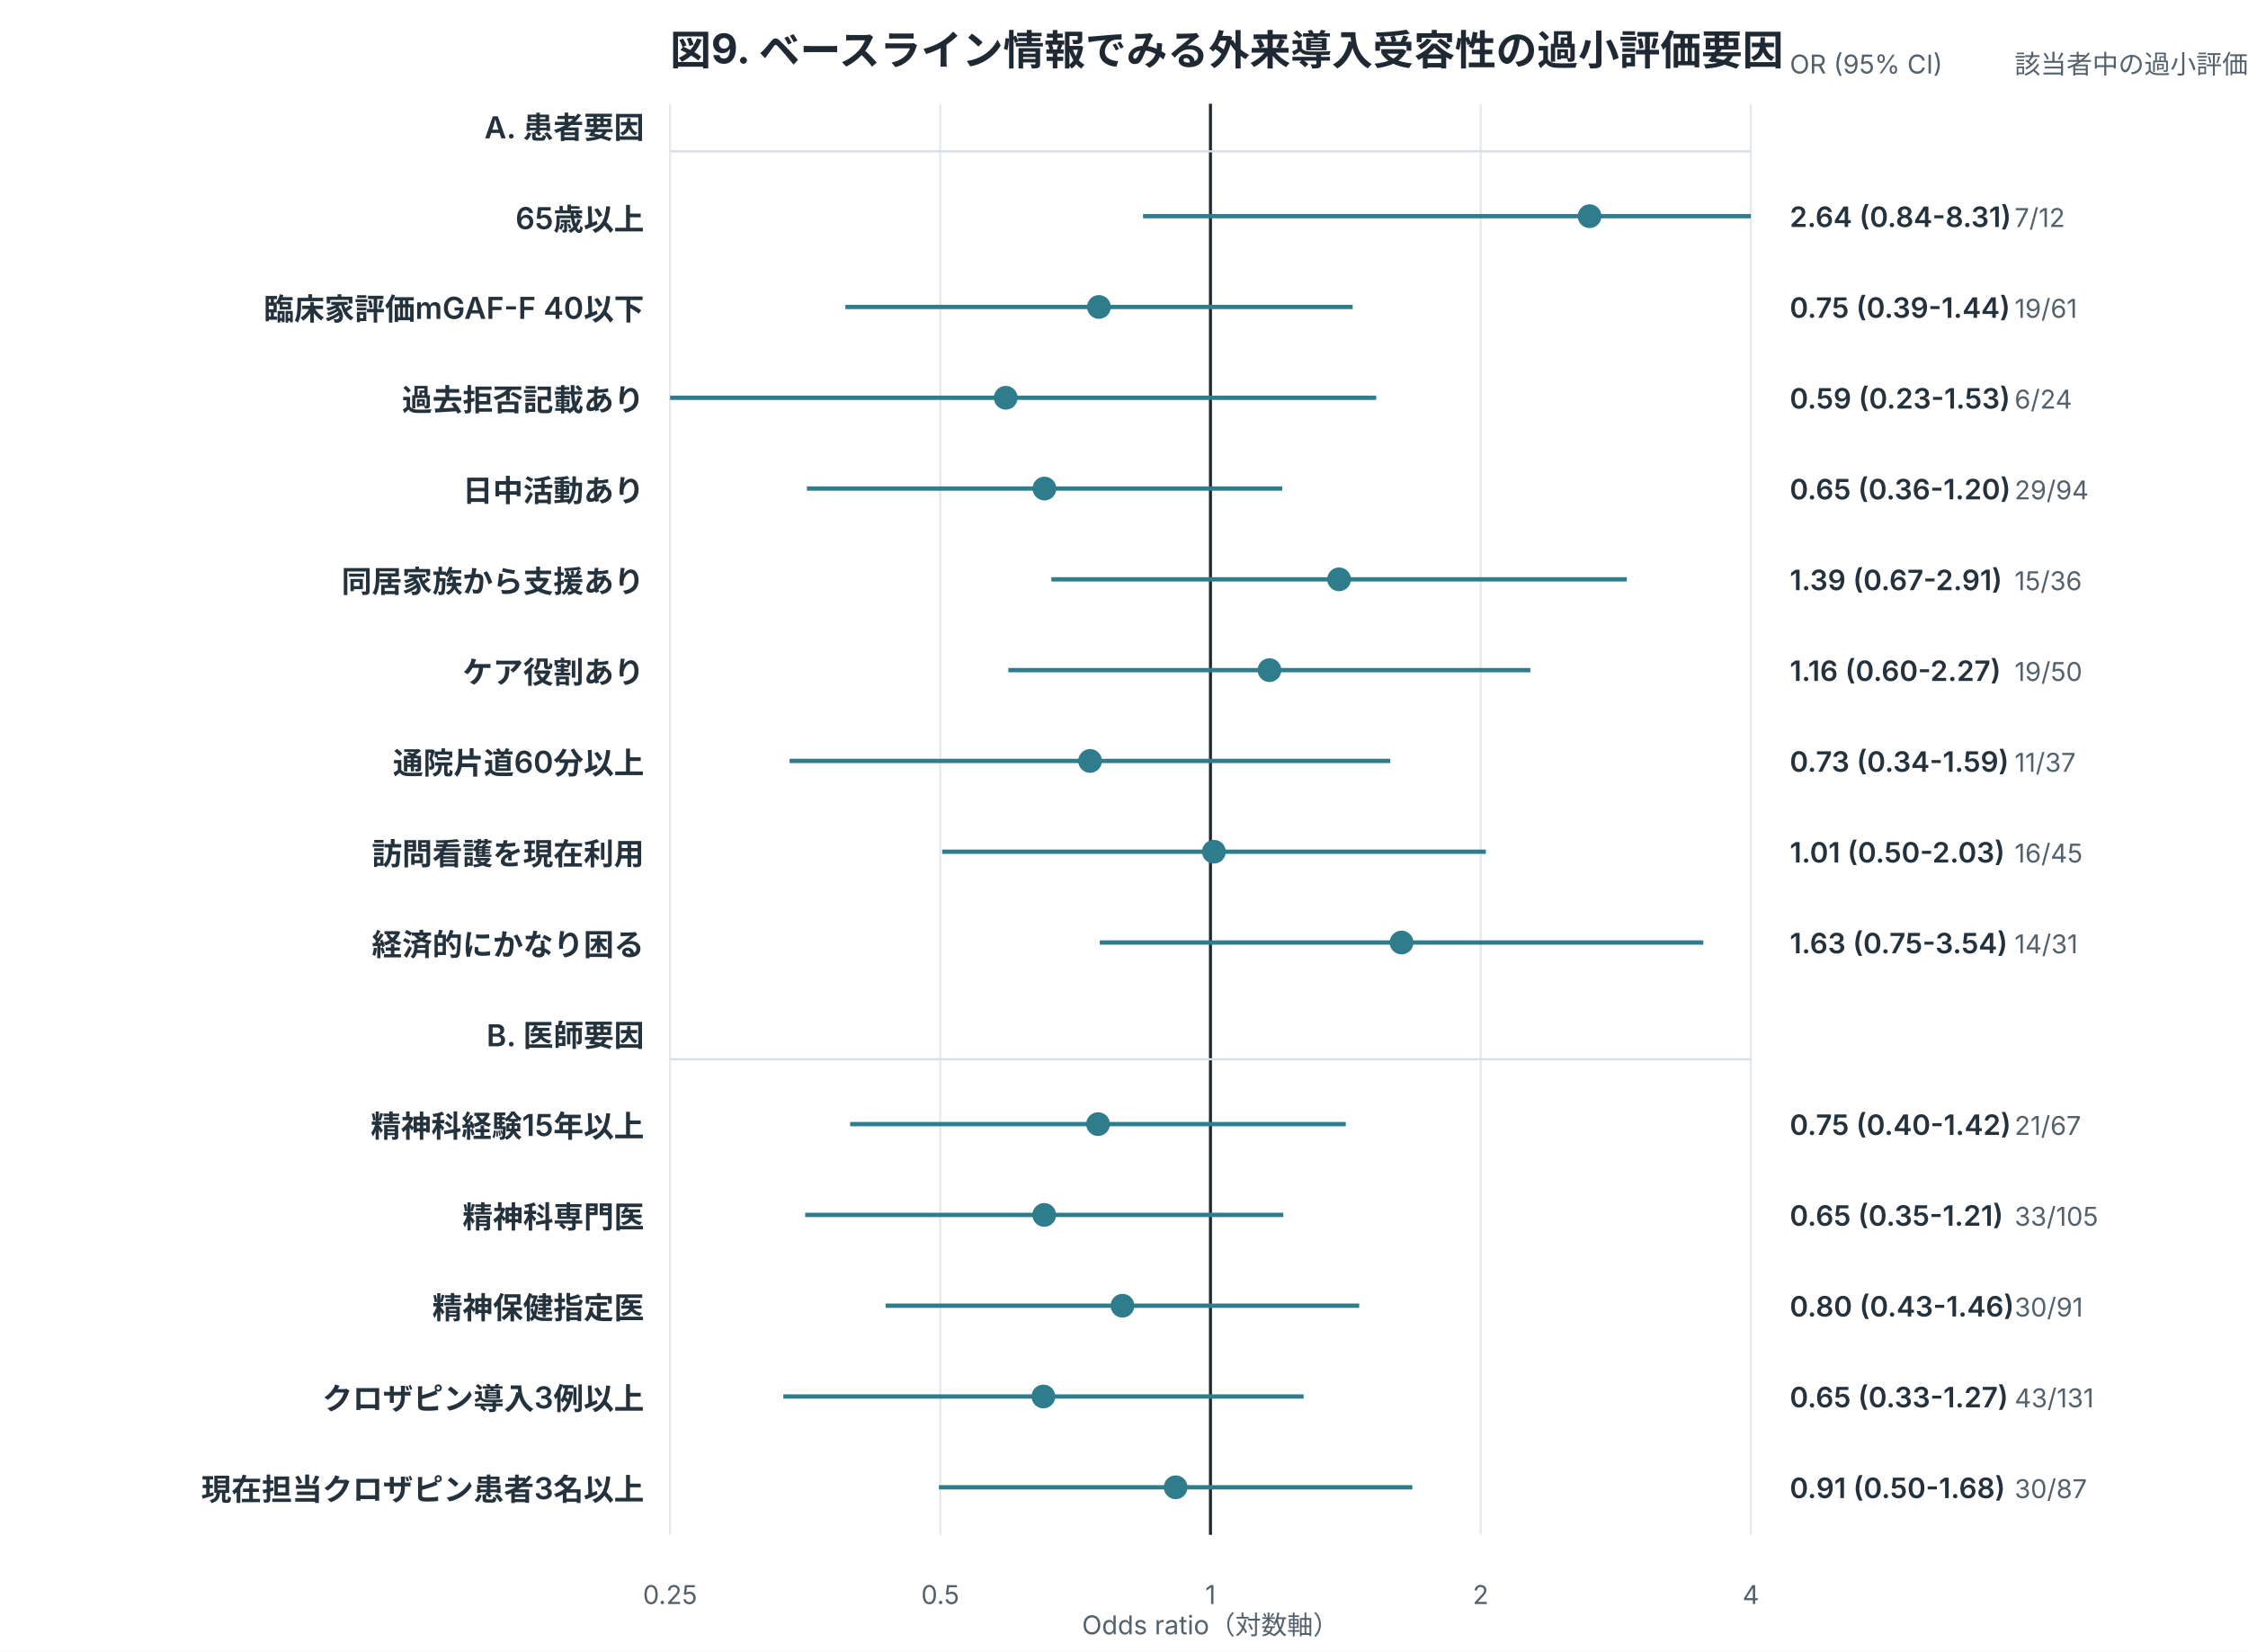
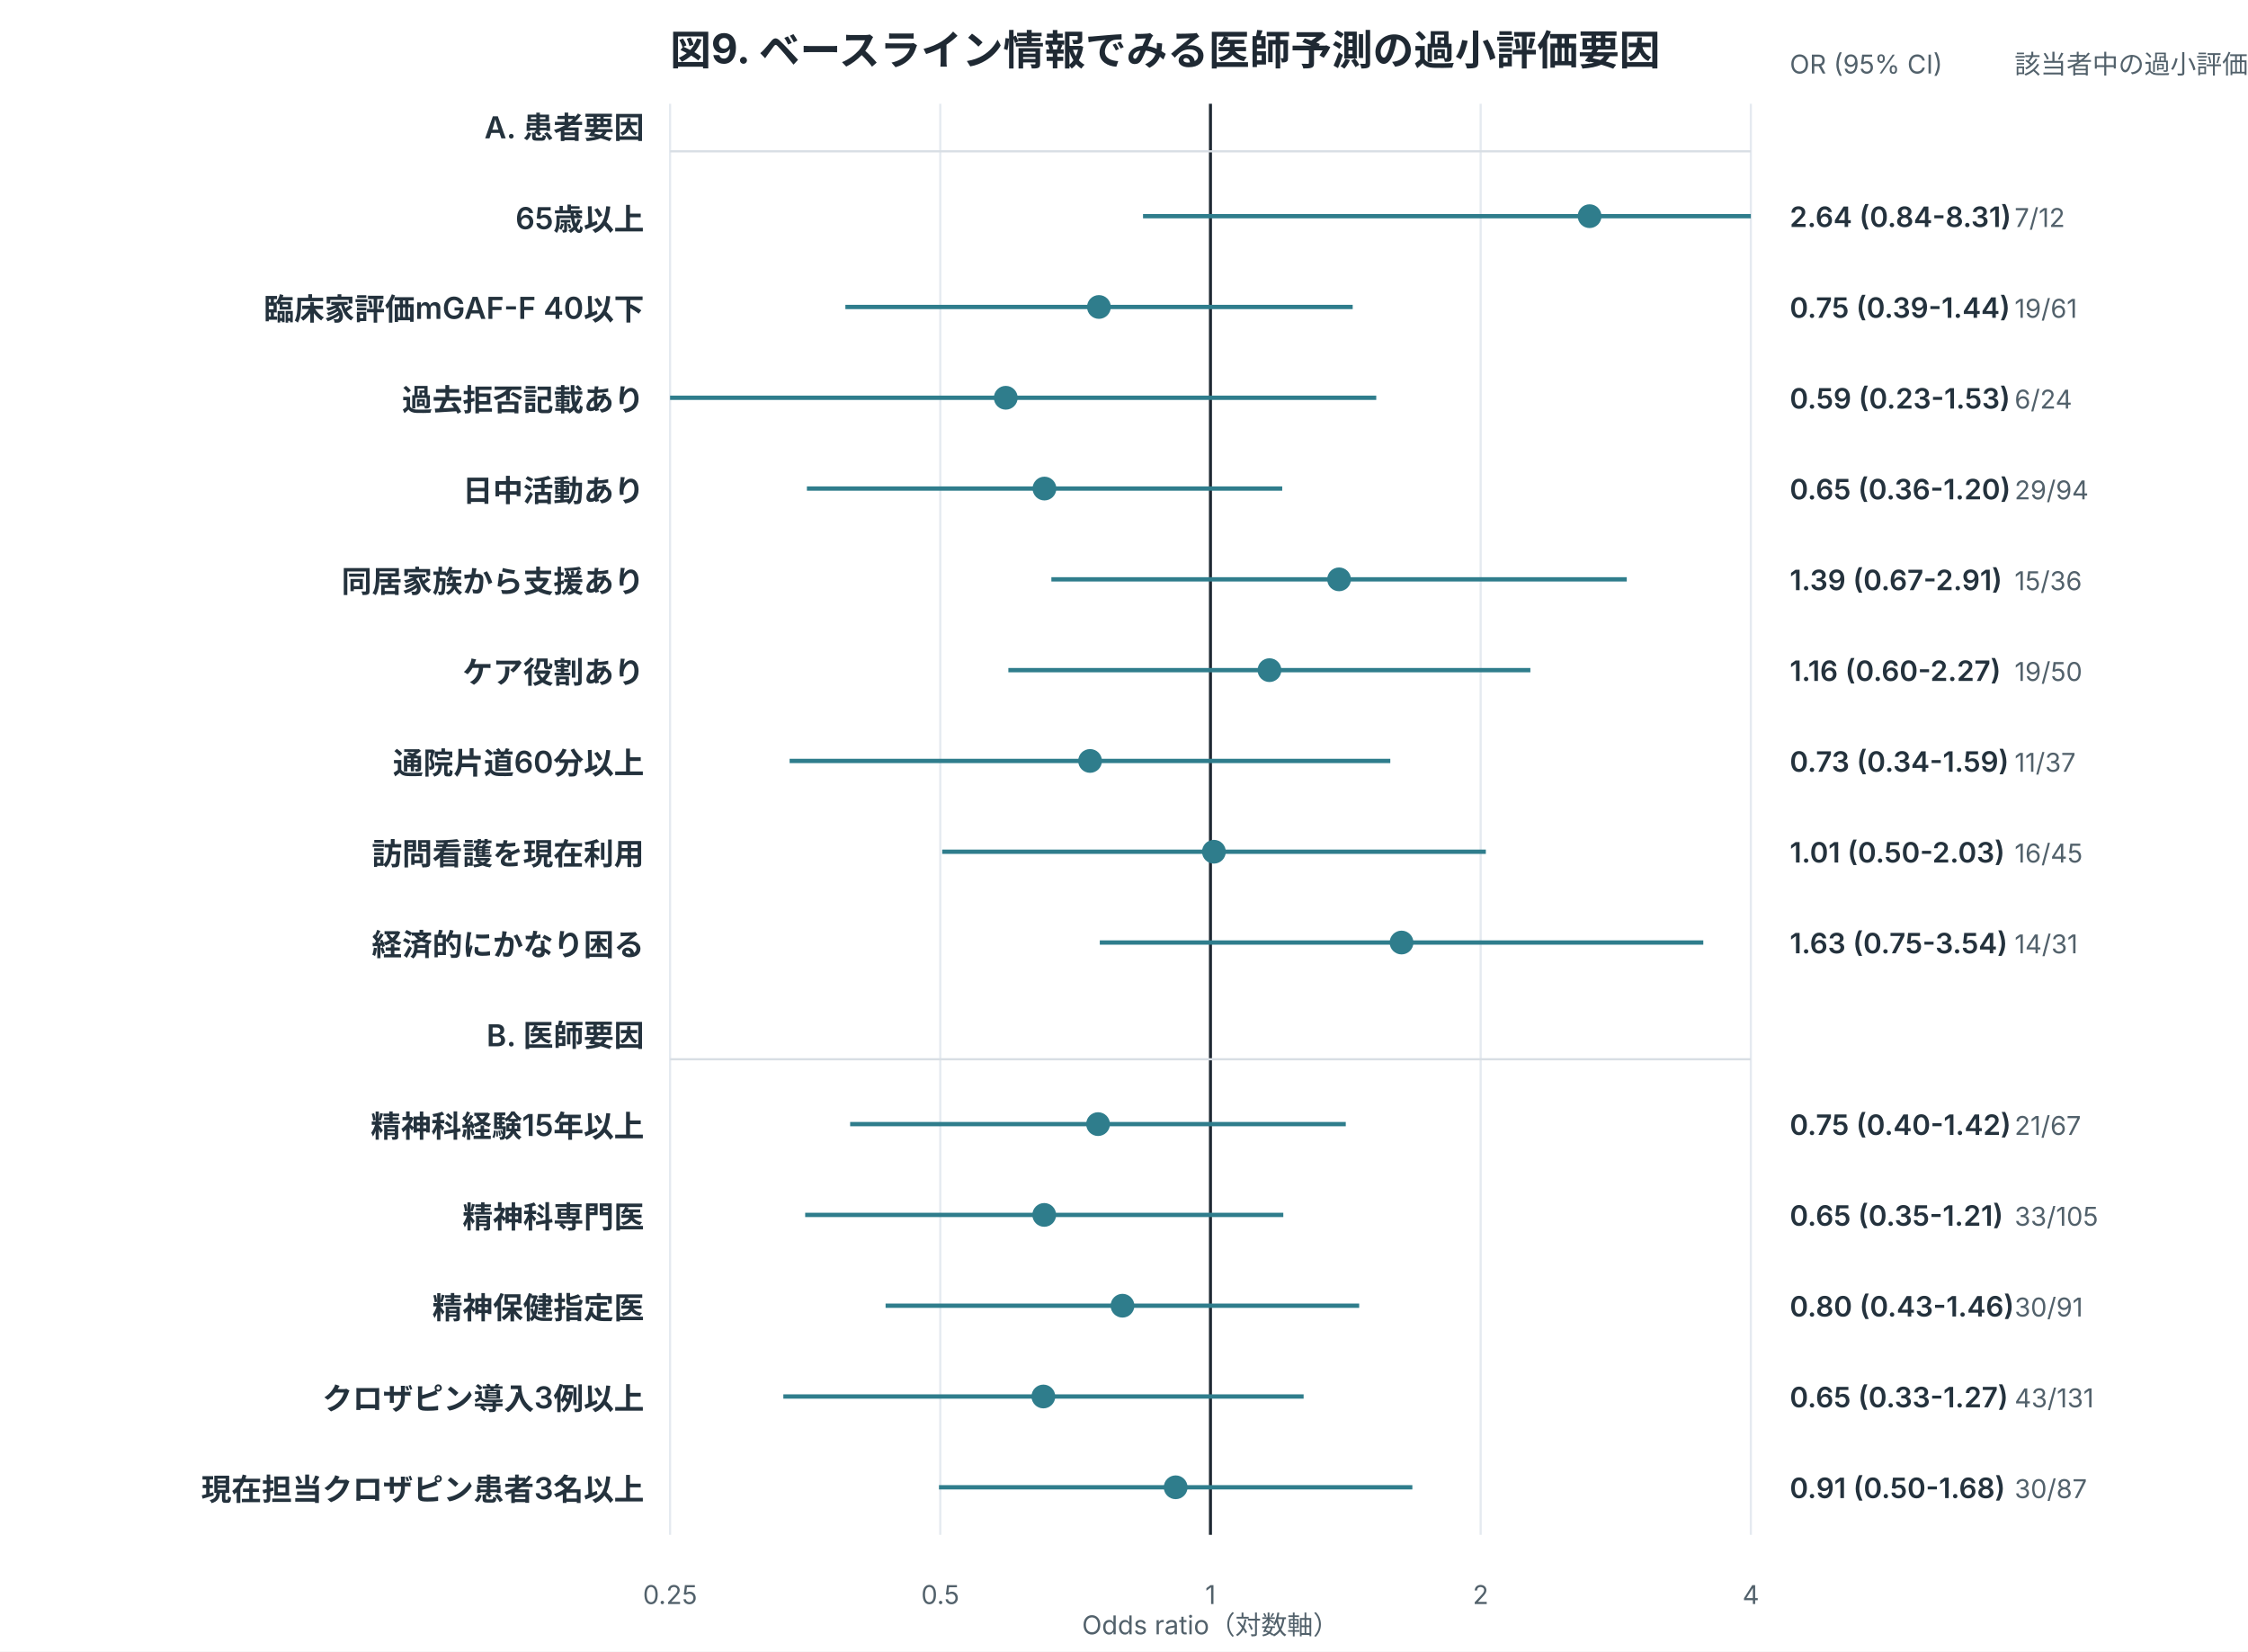
<svg xmlns="http://www.w3.org/2000/svg" width="1040" height="764" viewBox="0 0 1040 764" role="img">
  <style>
.title{font:700 19px -apple-system,BlinkMacSystemFont,"Segoe UI",sans-serif;fill:#1f2933}
.label{font:600 14px -apple-system,BlinkMacSystemFont,"Segoe UI",sans-serif;fill:#24323d}
.num{font:600 13px -apple-system,BlinkMacSystemFont,"Segoe UI",sans-serif;fill:#24323d}
.axis,.legend,.note{font:12px -apple-system,BlinkMacSystemFont,"Segoe UI",sans-serif;fill:#52616b}
.inside{font:700 13px -apple-system,BlinkMacSystemFont,"Segoe UI",sans-serif;fill:white}
.big{font:700 34px -apple-system,BlinkMacSystemFont,"Segoe UI",sans-serif;fill:#1f2933}
</style>
  <rect width="100%" height="100%" fill="white" />
-   <text x="310" y="30" class="title">図9. ベースライン情報でみる外来導入受容性の過小評価要因</text>
+   <text x="310" y="30" class="title">図9. ベースライン情報でみる医師予測の過小評価要因</text>
  <line x1="310.0" y1="48" x2="310.0" y2="710" stroke="#e5eaf0" stroke-width="1" />
  <text x="310.0" y="742" text-anchor="middle" class="axis">0.25</text>
  <line x1="435.0" y1="48" x2="435.0" y2="710" stroke="#e5eaf0" stroke-width="1" />
  <text x="435.0" y="742" text-anchor="middle" class="axis">0.5</text>
  <line x1="560.0" y1="48" x2="560.0" y2="710" stroke="#1f2933" stroke-width="1.4" />
  <text x="560.0" y="742" text-anchor="middle" class="axis">1</text>
  <line x1="685.0" y1="48" x2="685.0" y2="710" stroke="#e5eaf0" stroke-width="1" />
  <text x="685.0" y="742" text-anchor="middle" class="axis">2</text>
  <line x1="810.0" y1="48" x2="810.0" y2="710" stroke="#e5eaf0" stroke-width="1" />
  <text x="810.0" y="742" text-anchor="middle" class="axis">4</text>
  <text x="298" y="64" text-anchor="end" class="label">A. 患者要因</text>
  <line x1="310" y1="70" x2="810" y2="70" stroke="#d8dee4" />
  <text x="298" y="106" text-anchor="end" class="label">65歳以上</text>
  <line x1="528.8" y1="100" x2="810.0" y2="100" stroke="#2f7d8c" stroke-width="2" />
  <circle cx="735.4" cy="100" r="5.5" fill="#2f7d8c" />
  <text x="828" y="105" class="num">2.64 (0.84-8.31)</text>
  <text x="932" y="105" class="axis">7/12</text>
  <text x="298" y="148" text-anchor="end" class="label">臨床家評価mGAF-F 40以下</text>
  <line x1="391.1" y1="142" x2="625.8" y2="142" stroke="#2f7d8c" stroke-width="2" />
  <circle cx="508.4" cy="142" r="5.5" fill="#2f7d8c" />
  <text x="828" y="147" class="num">0.75 (0.39-1.44)</text>
  <text x="932" y="147" class="axis">19/61</text>
  <text x="298" y="190" text-anchor="end" class="label">過去拒否記載あり</text>
  <line x1="310.0" y1="184" x2="636.7" y2="184" stroke="#2f7d8c" stroke-width="2" />
  <circle cx="465.3" cy="184" r="5.5" fill="#2f7d8c" />
  <text x="828" y="189" class="num">0.59 (0.23-1.53)</text>
  <text x="932" y="189" class="axis">6/24</text>
  <text x="298" y="232" text-anchor="end" class="label">日中活動あり</text>
  <line x1="373.3" y1="226" x2="593.2" y2="226" stroke="#2f7d8c" stroke-width="2" />
  <circle cx="483.2" cy="226" r="5.5" fill="#2f7d8c" />
  <text x="828" y="231" class="num">0.65 (0.36-1.20)</text>
  <text x="932" y="231" class="axis">29/94</text>
  <text x="298" y="274" text-anchor="end" class="label">同居家族から支援あり</text>
  <line x1="486.4" y1="268" x2="752.6" y2="268" stroke="#2f7d8c" stroke-width="2" />
  <circle cx="619.5" cy="268" r="5.5" fill="#2f7d8c" />
  <text x="828" y="273" class="num">1.39 (0.67-2.91)</text>
  <text x="932" y="273" class="axis">15/36</text>
  <text x="298" y="316" text-anchor="end" class="label">ケア役割あり</text>
  <line x1="466.5" y1="310" x2="708.0" y2="310" stroke="#2f7d8c" stroke-width="2" />
  <circle cx="587.3" cy="310" r="5.5" fill="#2f7d8c" />
  <text x="828" y="315" class="num">1.16 (0.60-2.27)</text>
  <text x="932" y="315" class="axis">19/50</text>
  <text x="298" y="358" text-anchor="end" class="label">通院片道60分以上</text>
  <line x1="365.3" y1="352" x2="643.2" y2="352" stroke="#2f7d8c" stroke-width="2" />
  <circle cx="504.3" cy="352" r="5.5" fill="#2f7d8c" />
  <text x="828" y="357" class="num">0.73 (0.34-1.59)</text>
  <text x="932" y="357" class="axis">11/37</text>
  <text x="298" y="400" text-anchor="end" class="label">訪問看護を現在利用</text>
  <line x1="435.9" y1="394" x2="687.4" y2="394" stroke="#2f7d8c" stroke-width="2" />
  <circle cx="561.6" cy="394" r="5.5" fill="#2f7d8c" />
  <text x="828" y="399" class="num">1.01 (0.50-2.03)</text>
  <text x="932" y="399" class="axis">16/45</text>
  <text x="298" y="442" text-anchor="end" class="label">経済的にかなり困る</text>
  <line x1="508.8" y1="436" x2="788.0" y2="436" stroke="#2f7d8c" stroke-width="2" />
  <circle cx="648.4" cy="436" r="5.5" fill="#2f7d8c" />
  <text x="828" y="441" class="num">1.63 (0.75-3.54)</text>
  <text x="932" y="441" class="axis">14/31</text>
  <text x="298" y="484" text-anchor="end" class="label">B. 医師要因</text>
  <line x1="310" y1="490" x2="810" y2="490" stroke="#d8dee4" />
  <text x="298" y="526" text-anchor="end" class="label">精神科経験15年以上</text>
  <line x1="393.3" y1="520" x2="622.6" y2="520" stroke="#2f7d8c" stroke-width="2" />
  <circle cx="508.0" cy="520" r="5.5" fill="#2f7d8c" />
  <text x="828" y="525" class="num">0.75 (0.40-1.42)</text>
  <text x="932" y="525" class="axis">21/67</text>
  <text x="298" y="568" text-anchor="end" class="label">精神科専門医</text>
  <line x1="372.5" y1="562" x2="593.7" y2="562" stroke="#2f7d8c" stroke-width="2" />
  <circle cx="483.1" cy="562" r="5.5" fill="#2f7d8c" />
  <text x="828" y="567" class="num">0.65 (0.35-1.21)</text>
  <text x="932" y="567" class="axis">33/105</text>
  <text x="298" y="610" text-anchor="end" class="label">精神保健指定医</text>
  <line x1="409.7" y1="604" x2="628.8" y2="604" stroke="#2f7d8c" stroke-width="2" />
  <circle cx="519.3" cy="604" r="5.5" fill="#2f7d8c" />
  <text x="828" y="609" class="num">0.80 (0.43-1.46)</text>
  <text x="932" y="609" class="axis">30/91</text>
  <text x="298" y="652" text-anchor="end" class="label">クロザピン導入3例以上</text>
  <line x1="362.4" y1="646" x2="603.1" y2="646" stroke="#2f7d8c" stroke-width="2" />
  <circle cx="482.7" cy="646" r="5.5" fill="#2f7d8c" />
  <text x="828" y="651" class="num">0.65 (0.33-1.27)</text>
  <text x="932" y="651" class="axis">43/131</text>
  <text x="298" y="694" text-anchor="end" class="label">現在担当クロザピン患者3名以上</text>
  <line x1="434.4" y1="688" x2="653.4" y2="688" stroke="#2f7d8c" stroke-width="2" />
  <circle cx="543.9" cy="688" r="5.5" fill="#2f7d8c" />
  <text x="828" y="693" class="num">0.91 (0.50-1.68)</text>
  <text x="932" y="693" class="axis">30/87</text>
  <text x="560.0" y="756" text-anchor="middle" class="axis">Odds ratio（対数軸）</text>
  <text x="828" y="34" class="axis">OR (95% CI)</text>
  <text x="932" y="34" class="axis">該当者中の過小評価</text>
</svg>
